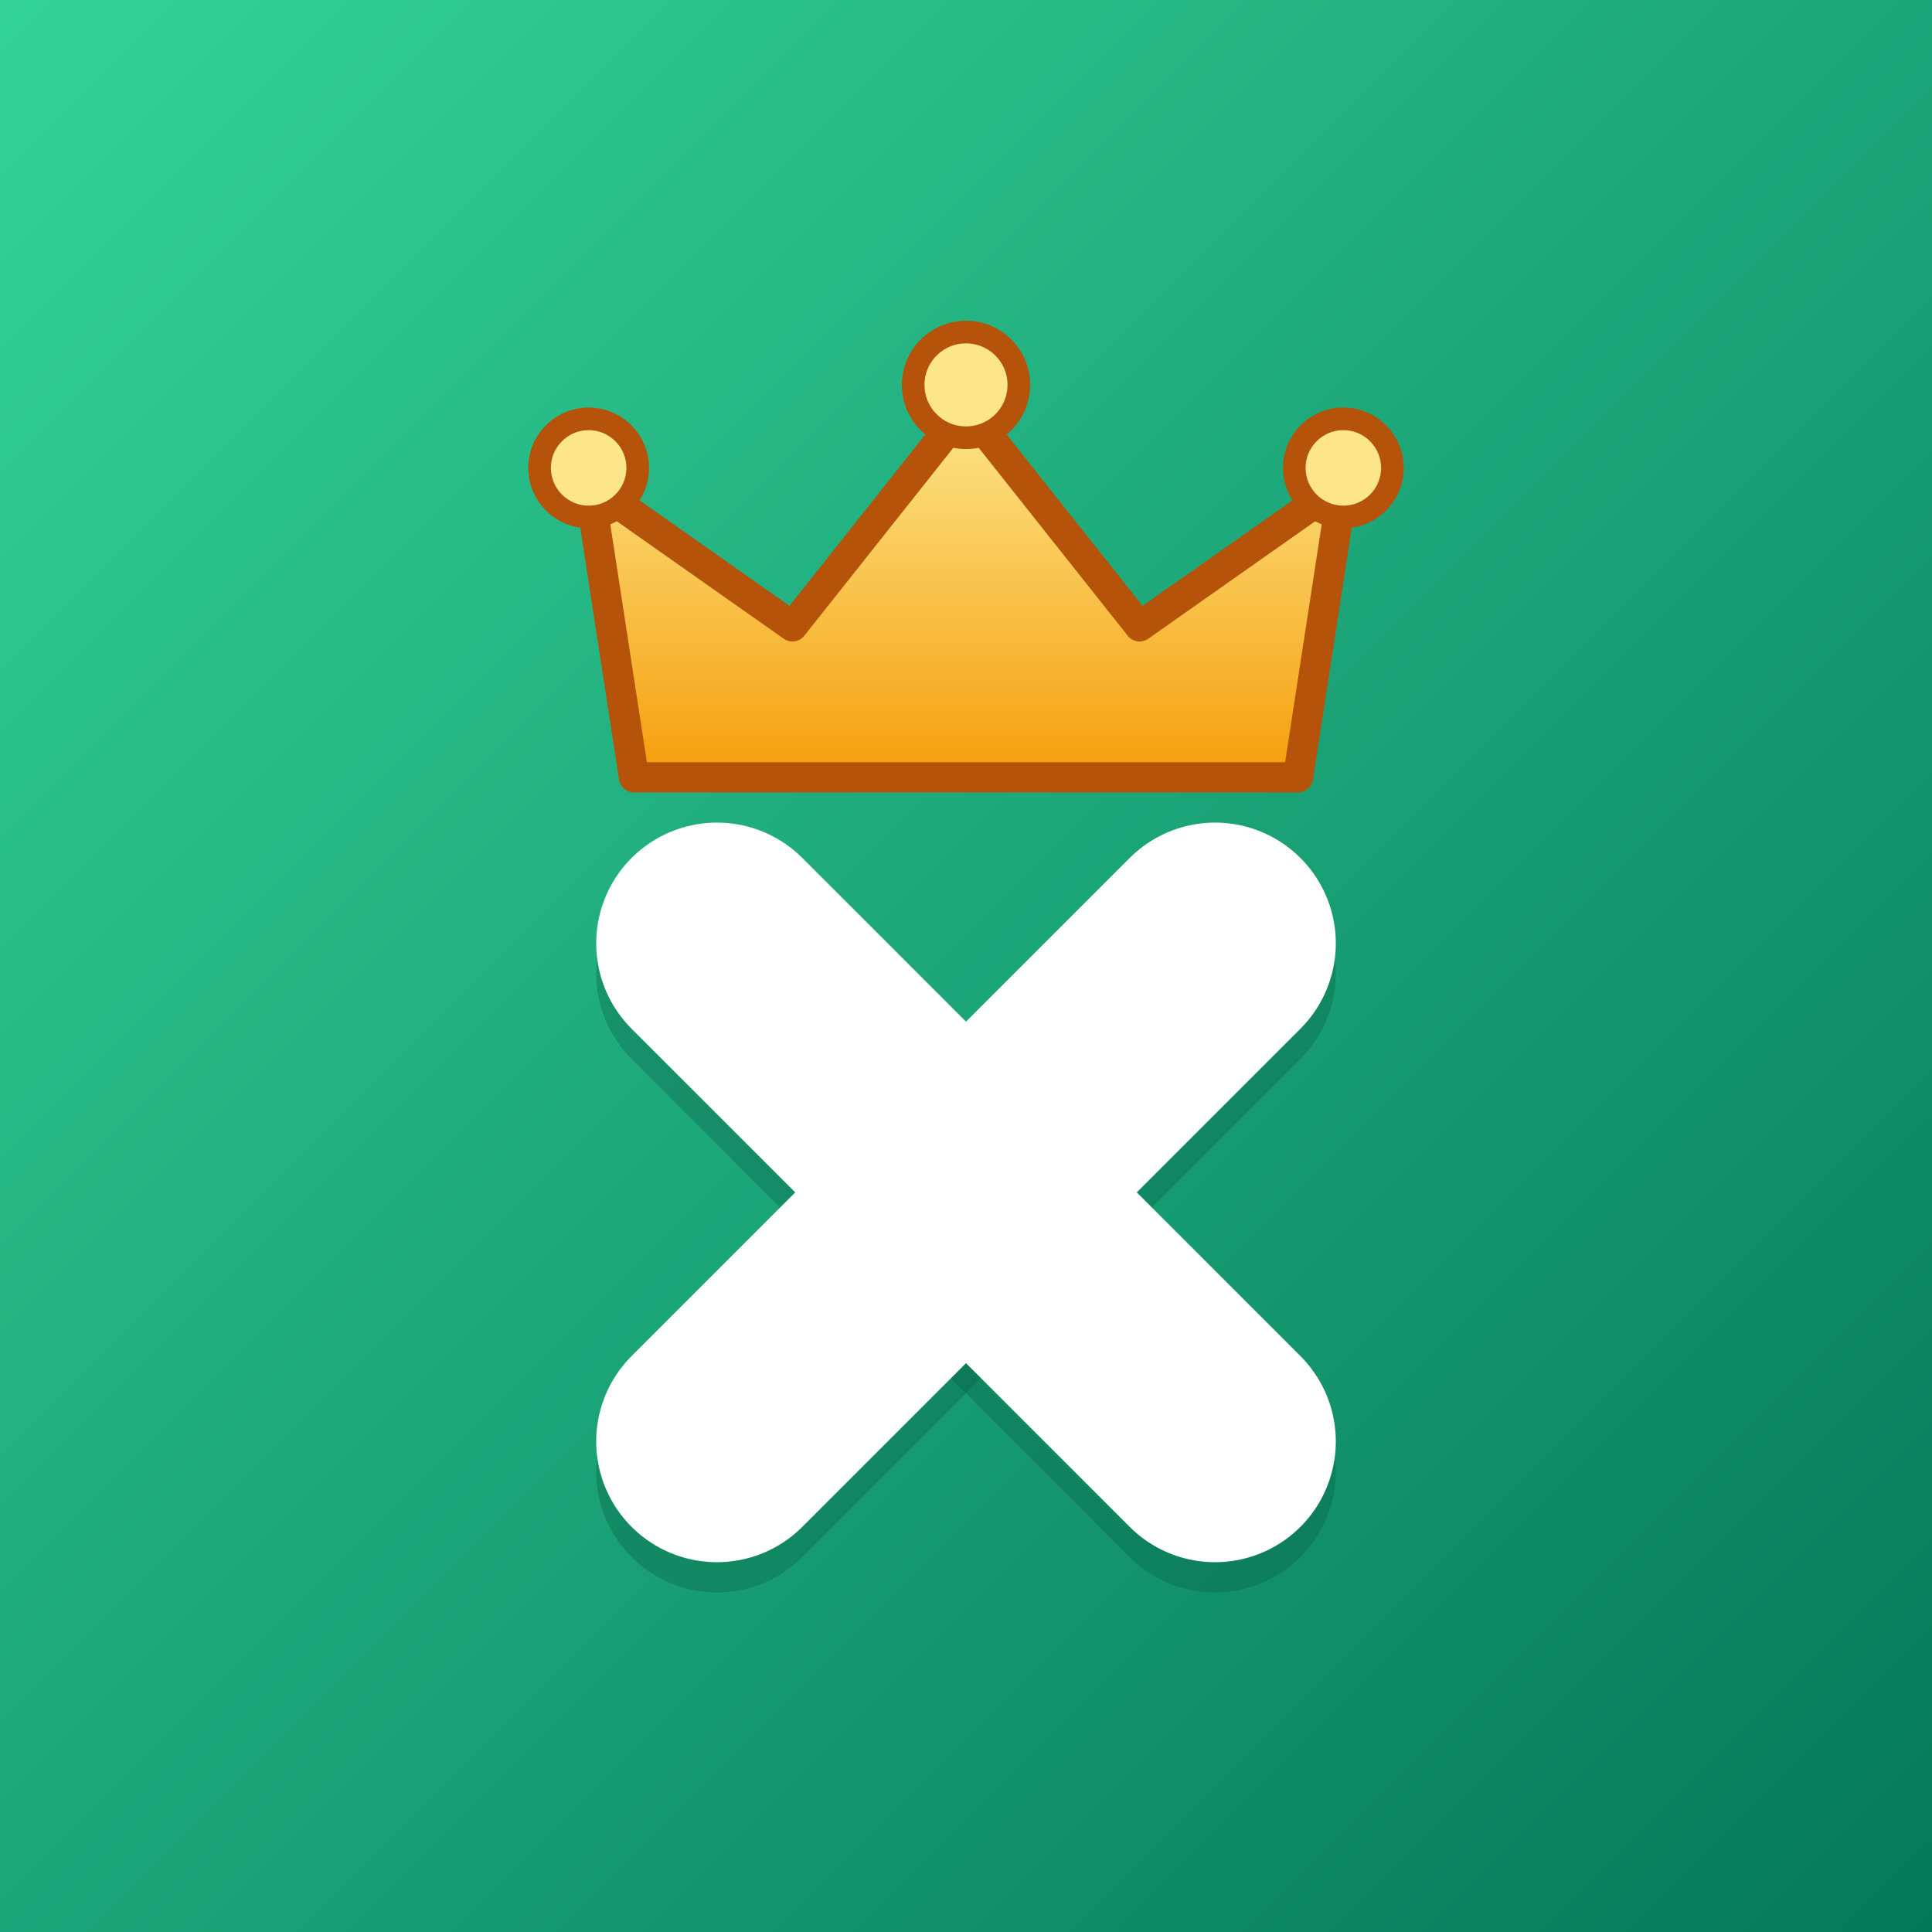
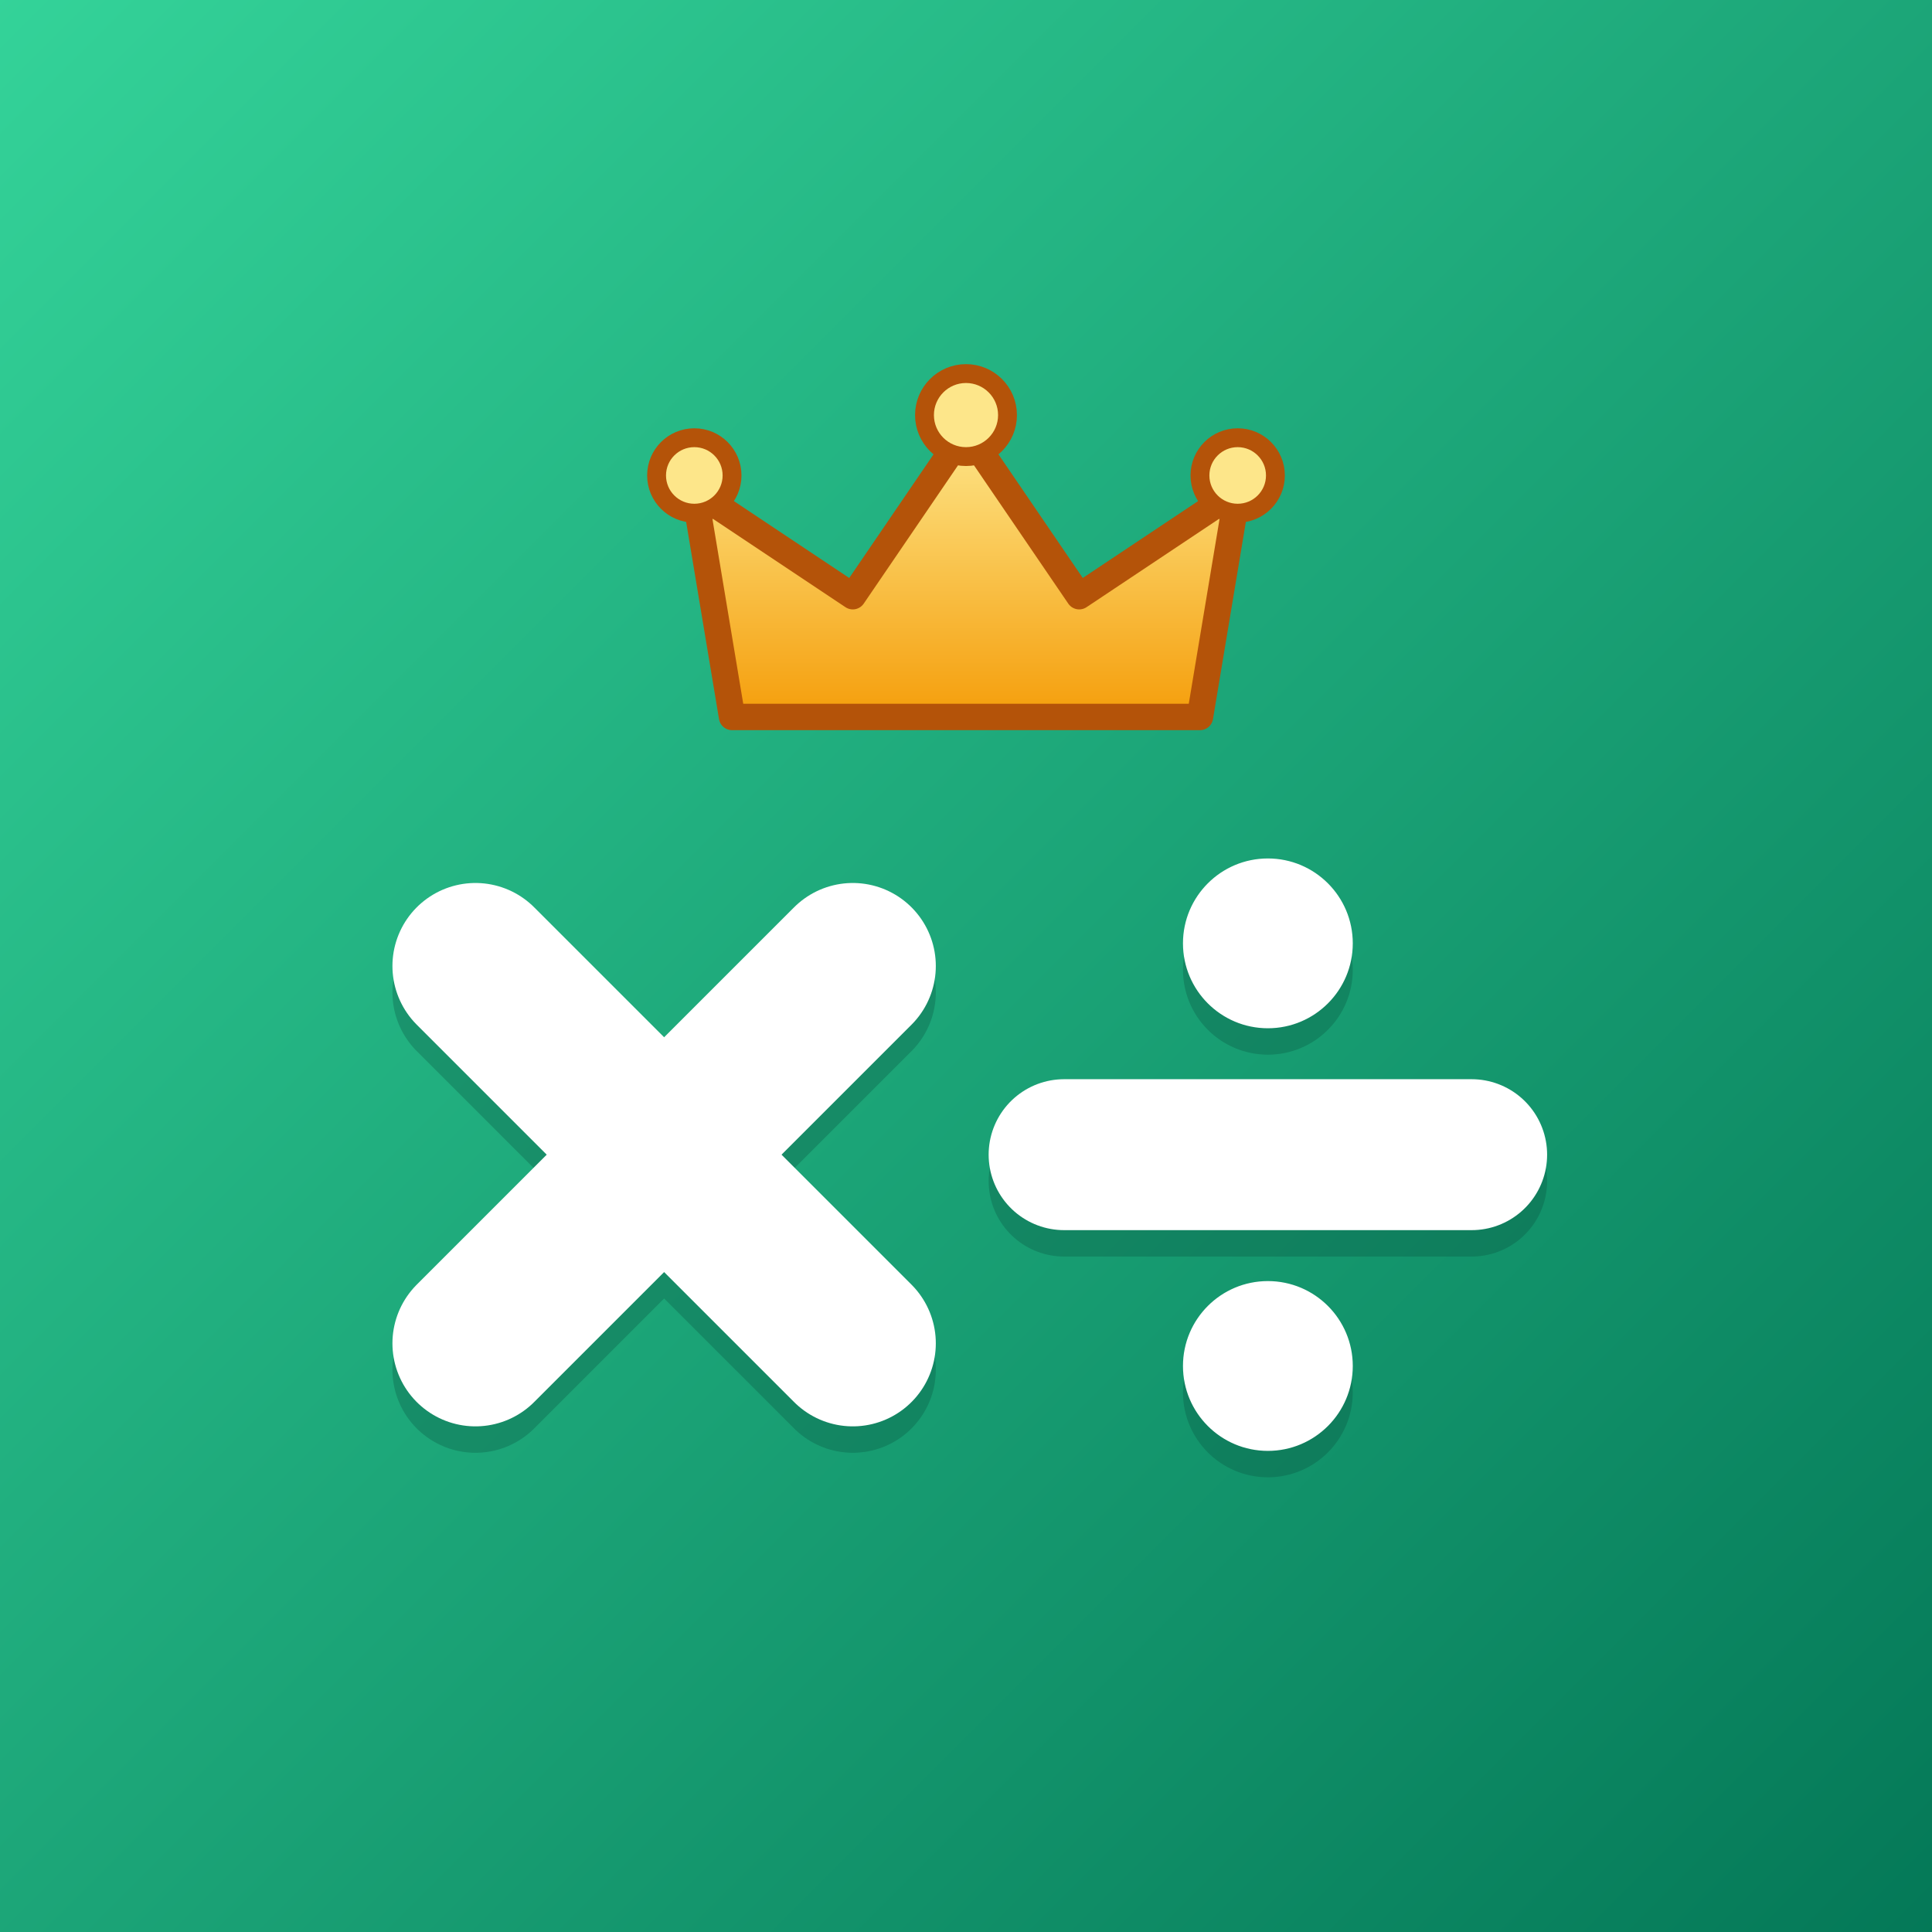
<svg xmlns="http://www.w3.org/2000/svg" viewBox="0 0 512 512" width="512" height="512">
  <defs>
    <linearGradient id="bg" x1="0" y1="0" x2="1" y2="1">
      <stop offset="0" stop-color="#34d399" />
      <stop offset="1" stop-color="#047857" />
    </linearGradient>
    <linearGradient id="gold" x1="0" y1="0" x2="0" y2="1">
      <stop offset="0" stop-color="#fde68a" />
      <stop offset="1" stop-color="#f59e0b" />
    </linearGradient>
  </defs>
  <rect width="512" height="512" fill="url(#bg)" />
-   <path d="M168 206 L156 128 L210 166 L256 108 L302 166 L356 128 L344 206 Z" fill="url(#gold)" stroke="#b45309" stroke-width="8" stroke-linejoin="round" />
-   <circle cx="156" cy="124" r="13" fill="#fde68a" stroke="#b45309" stroke-width="6" />
-   <circle cx="256" cy="102" r="14" fill="#fde68a" stroke="#b45309" stroke-width="6" />
-   <circle cx="356" cy="124" r="13" fill="#fde68a" stroke="#b45309" stroke-width="6" />
-   <g stroke-linecap="round">
-     <g stroke="#065f46" stroke-opacity="0.35" stroke-width="64" transform="translate(0 8)">
-       <line x1="190" y1="250" x2="322" y2="382" />
-       <line x1="322" y1="250" x2="190" y2="382" />
+   <g transform="translate(256 150)">
+     <path d="M-62 40 L-72 -20 L-30 8 L0 -36 L30 8 L72 -20 L62 40 Z" fill="url(#gold)" stroke="#b45309" stroke-width="7" stroke-linejoin="round" />
+     <circle cx="-72" cy="-24" r="10" fill="#fde68a" stroke="#b45309" stroke-width="5" />
+     <circle cx="0" cy="-40" r="11" fill="#fde68a" stroke="#b45309" stroke-width="5" />
+     <circle cx="72" cy="-24" r="10" fill="#fde68a" stroke="#b45309" stroke-width="5" />
+   </g>
+   <g transform="translate(0 7)" opacity="0.3">
+     <g transform="translate(176 306)" stroke="#064e3b">
+       <g stroke-linecap="round" stroke-width="44">
+         <line x1="-50" y1="-50" x2="50" y2="50" />
+         <line x1="50" y1="-50" x2="-50" y2="50" />
+       </g>
    </g>
-     <g stroke="#ffffff" stroke-width="64">
-       <line x1="190" y1="250" x2="322" y2="382" />
-       <line x1="322" y1="250" x2="190" y2="382" />
+     <g transform="translate(336 306)" fill="#064e3b" stroke="#064e3b">
+       <line x1="-54" y1="0" x2="54" y2="0" stroke-width="40" stroke-linecap="round" />
+       <circle cx="0" cy="-56" r="22" />
+       <circle cx="0" cy="56" r="22" />
    </g>
  </g>
+   <g transform="translate(176 306)" stroke="#ffffff">
+     <g stroke-linecap="round" stroke-width="44">
+       <line x1="-50" y1="-50" x2="50" y2="50" />
+       <line x1="50" y1="-50" x2="-50" y2="50" />
+     </g>
+   </g>
+   <g transform="translate(336 306)" fill="#ffffff" stroke="#ffffff">
+     <line x1="-54" y1="0" x2="54" y2="0" stroke-width="40" stroke-linecap="round" />
+     <circle cx="0" cy="-56" r="22" />
+     <circle cx="0" cy="56" r="22" />
+   </g>
</svg>
